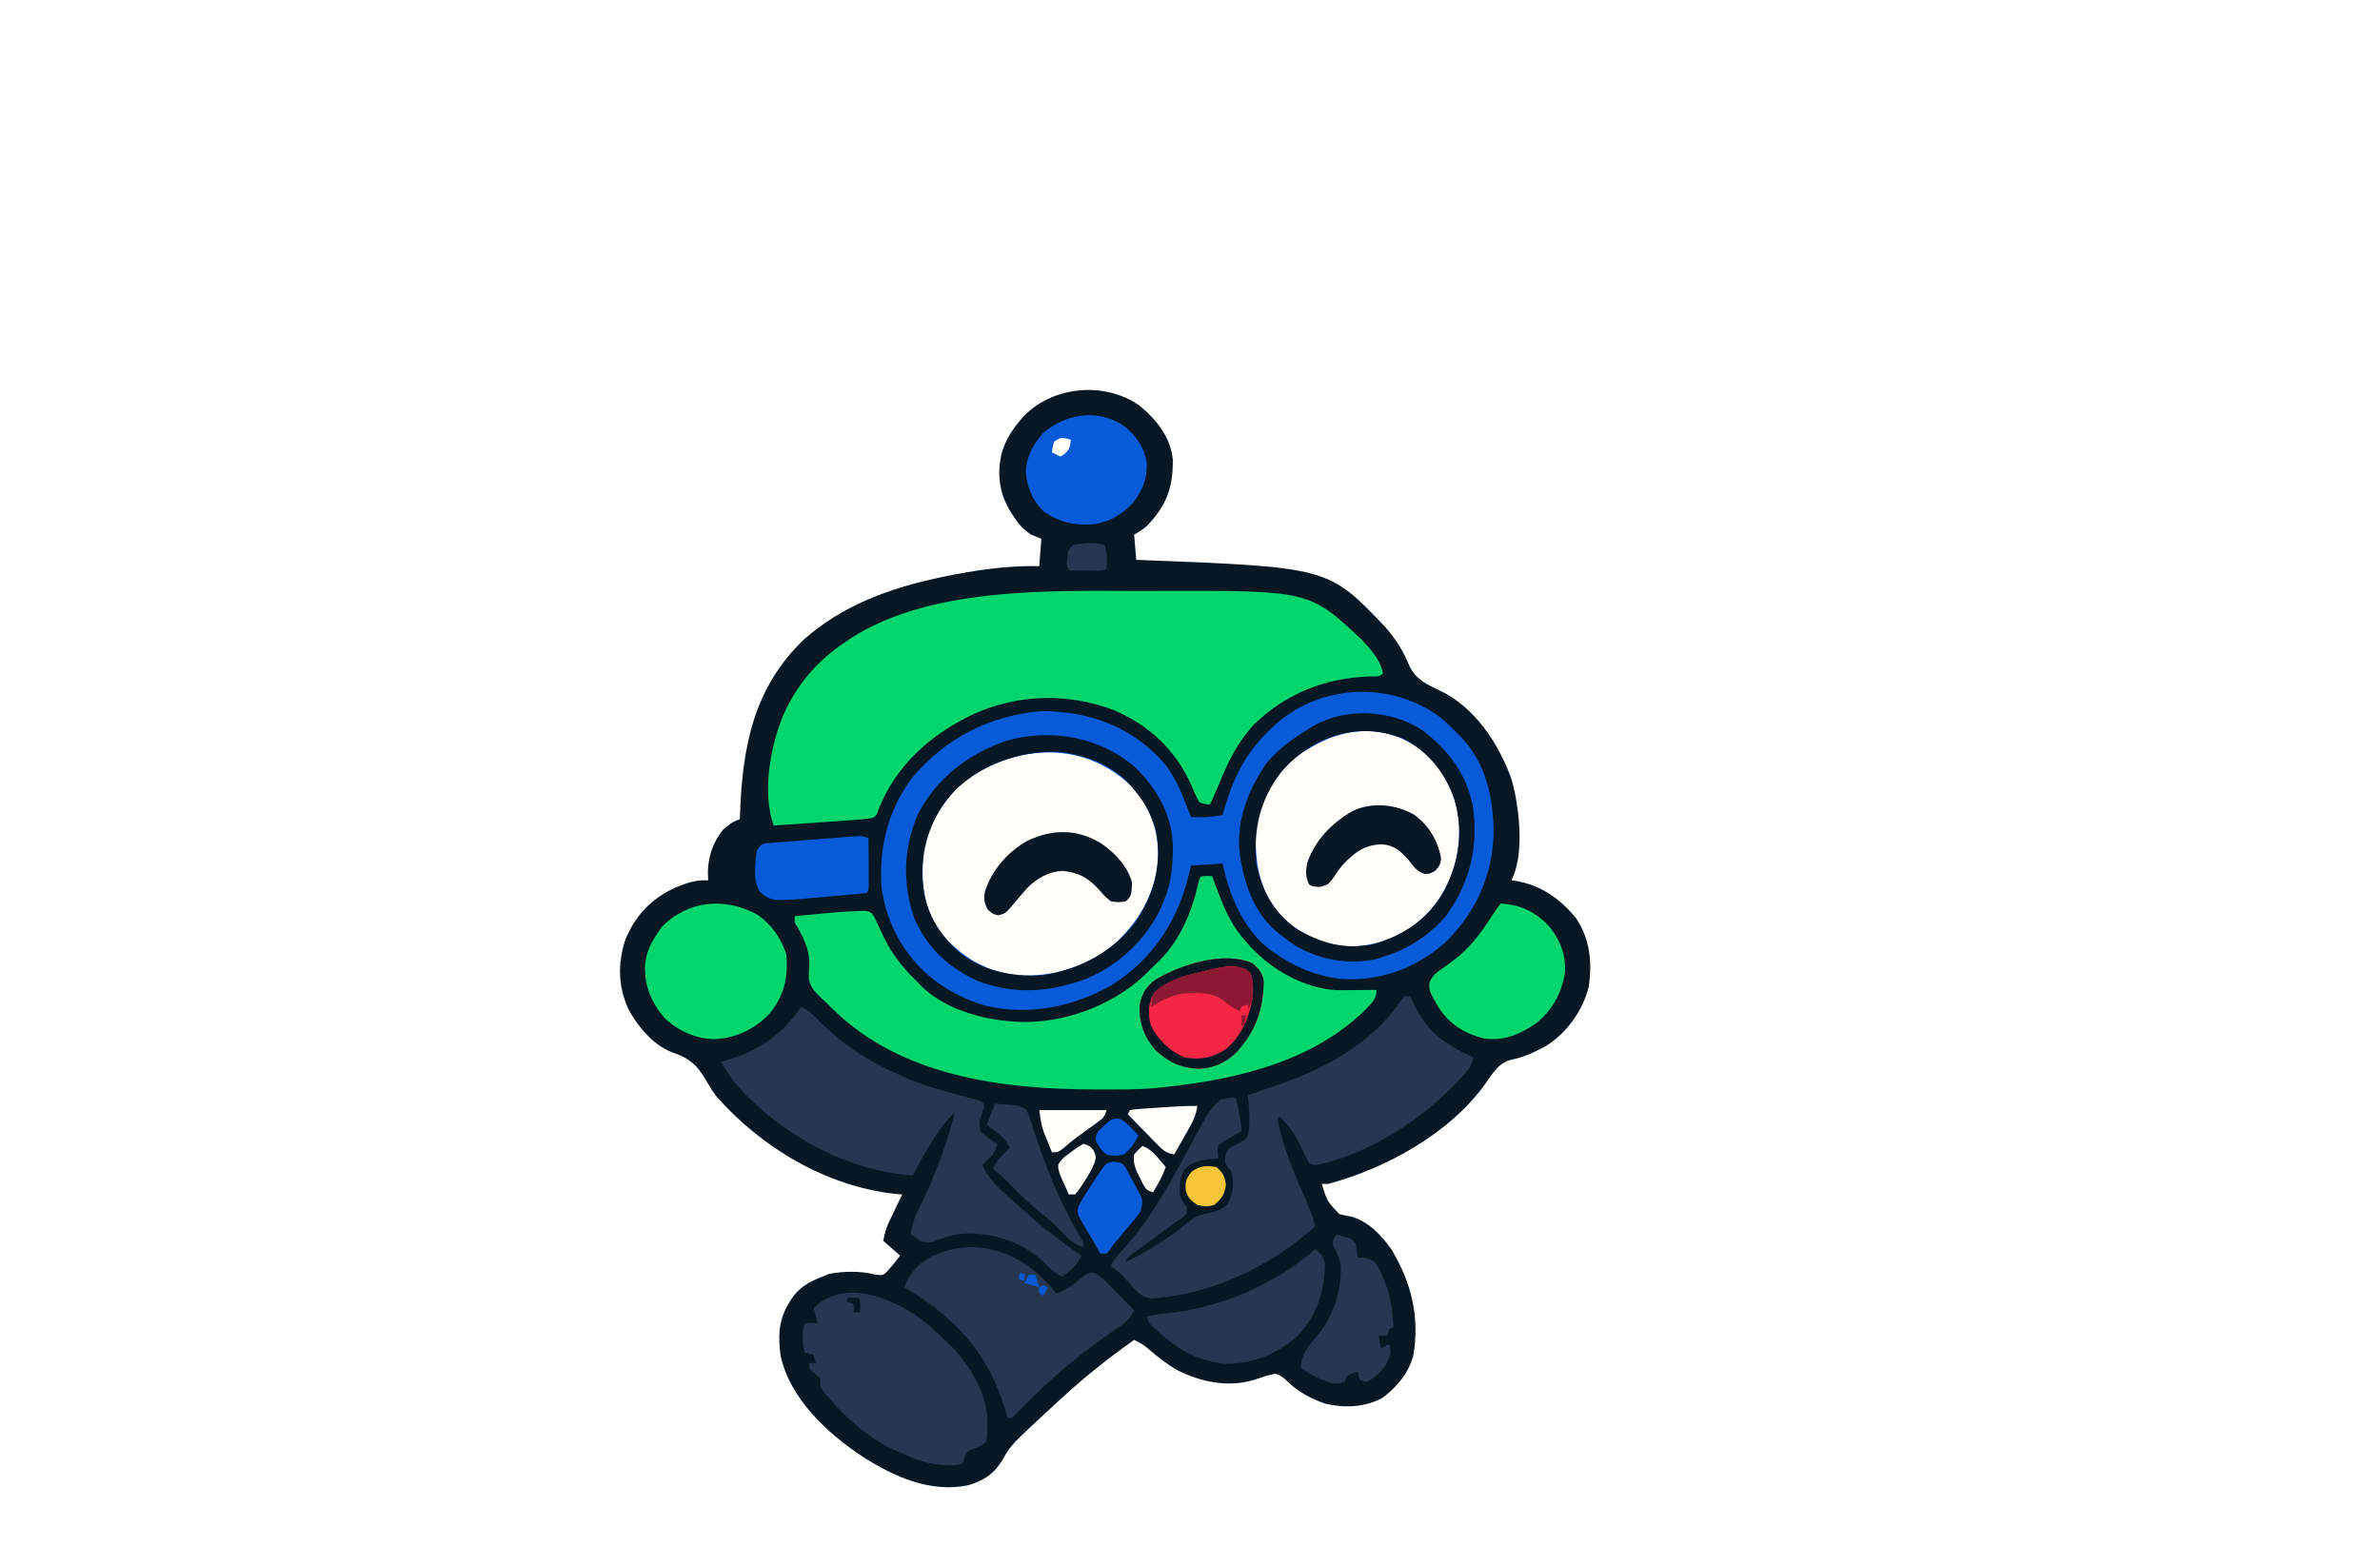
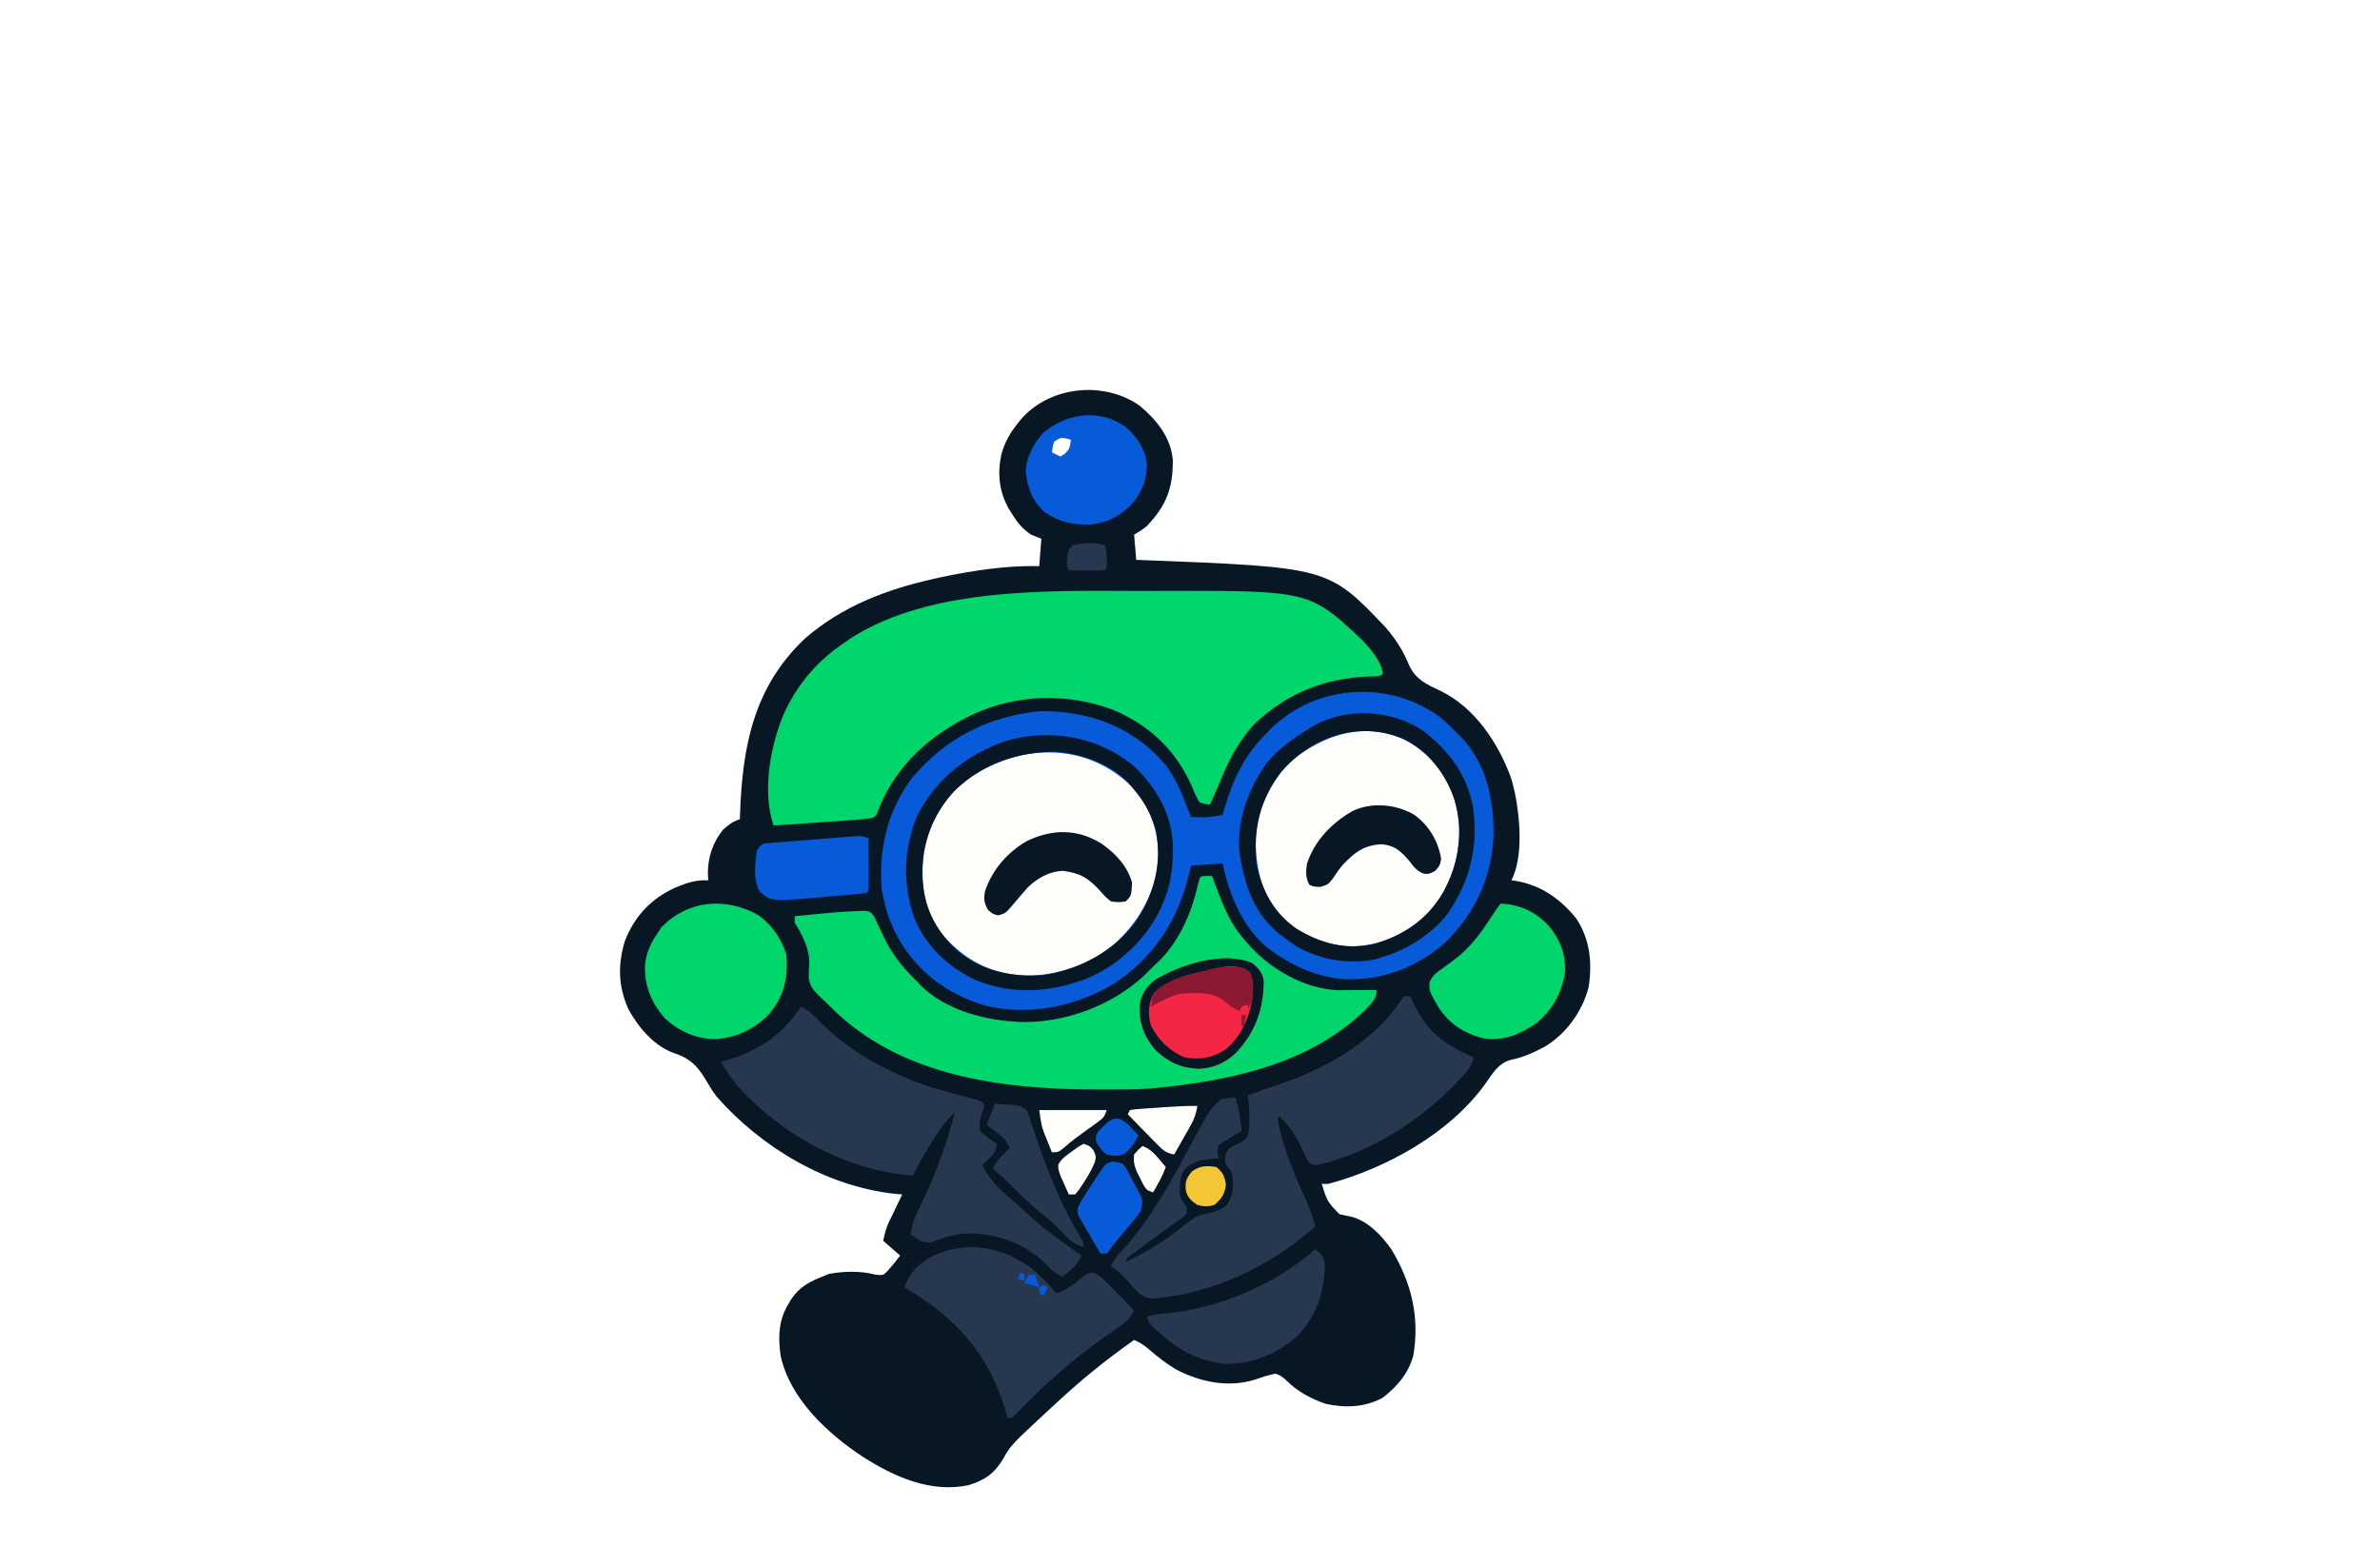
<svg xmlns="http://www.w3.org/2000/svg" viewBox="0 0 400 260" width="400" height="260">
  <path d="M 191.61 68.24 C 194.44 70.64 196.75 73.47 197.11 77.27 C 197.16 82.02 196.03 84.97 192.73 88.43 C 192.04 88.99 191.40 89.41 190.61 89.84 C 190.73 91.25 190.84 92.65 190.96 94.09 C 191.59 94.12 191.59 94.12 192.23 94.14 C 223.26 95.35 223.26 95.35 232.83 105.39 C 234.57 107.40 235.85 109.39 236.85 111.86 C 237.99 114.25 239.78 115.01 242.05 116.09 C 247.87 118.88 251.84 124.91 253.99 130.83 C 254.14 131.34 254.27 131.85 254.39 132.36 C 254.46 132.66 254.53 132.96 254.61 133.28 C 255.46 137.53 256.03 143.96 254.03 147.95 C 254.25 147.98 254.47 148.01 254.70 148.04 C 258.94 148.75 262.18 151.00 264.89 154.33 C 267.24 157.82 267.64 161.84 266.99 165.93 C 265.96 169.97 263.19 173.80 259.61 175.92 C 257.77 176.90 256.00 177.72 253.95 178.12 C 251.81 178.68 250.86 180.43 249.65 182.13 C 243.63 190.50 233.00 196.36 223.21 198.98 C 222.86 198.98 222.51 198.98 222.14 198.98 C 223.06 201.92 223.06 201.92 225.09 204.05 C 225.69 204.20 226.29 204.33 226.90 204.44 C 229.82 205.09 232.18 207.61 233.84 209.96 C 237.21 215.53 238.65 221.39 237.52 227.88 C 236.64 230.94 234.85 232.99 232.38 234.92 C 229.41 236.53 226.09 236.66 222.82 235.94 C 220.42 235.13 218.05 233.87 216.26 232.06 C 215.61 231.45 215.20 231.12 214.35 230.87 C 213.12 231.11 211.98 231.50 210.79 231.90 C 206.44 233.23 201.86 232.29 197.90 230.29 C 196.06 229.25 194.48 227.98 192.88 226.60 C 192.14 225.99 191.48 225.58 190.61 225.20 C 186.00 228.43 181.62 231.99 177.50 235.83 C 177.29 236.02 177.09 236.21 176.88 236.40 C 176.17 237.05 175.48 237.70 174.78 238.35 C 174.56 238.55 174.34 238.76 174.11 238.97 C 173.47 239.57 172.83 240.18 172.18 240.79 C 171.96 241.00 171.74 241.21 171.51 241.43 C 170.33 242.57 169.41 243.59 168.67 245.06 C 167.21 247.58 165.51 248.80 162.73 249.62 C 156.43 250.94 150.26 248.20 145.05 244.86 C 139.12 240.97 132.70 235.04 131.18 227.77 C 130.78 224.62 130.83 221.93 132.50 219.17 C 132.65 218.92 132.79 218.67 132.94 218.41 C 134.29 216.36 135.92 215.46 138.17 214.57 C 138.55 214.41 138.93 214.26 139.32 214.10 C 141.89 213.63 144.63 213.57 147.16 214.23 C 148.46 214.35 148.46 214.35 149.24 213.53 C 149.97 212.72 150.64 211.90 151.28 211.02 C 150.34 210.20 149.41 209.39 148.44 208.54 C 148.71 207.23 148.90 206.43 149.45 205.28 C 149.58 205.01 149.71 204.75 149.84 204.48 C 149.97 204.20 150.10 203.93 150.24 203.65 C 150.44 203.23 150.44 203.23 150.64 202.80 C 150.97 202.12 151.30 201.43 151.63 200.75 C 151.19 200.71 150.75 200.67 150.29 200.63 C 138.81 199.34 127.96 192.85 120.42 184.28 C 119.89 183.58 119.45 182.91 119.01 182.15 C 117.49 179.51 116.33 178.00 113.32 177.00 C 109.96 175.85 107.26 172.65 105.62 169.61 C 103.89 165.83 103.80 161.99 105.06 158.05 C 106.72 153.89 109.44 151.05 113.48 149.18 C 115.41 148.39 116.93 147.85 119.03 147.95 C 119.00 147.36 119.00 147.36 118.97 146.76 C 118.97 144.07 119.82 141.54 121.51 139.45 C 122.48 138.58 123.12 138.09 124.35 137.68 C 124.36 137.46 124.36 137.23 124.37 137.01 C 124.75 125.54 126.64 115.46 135.30 107.30 C 141.58 101.86 148.94 99.08 156.95 97.28 C 157.39 97.18 157.84 97.08 158.29 96.98 C 163.57 95.89 169.27 94.99 174.66 95.16 C 174.78 93.64 174.90 92.12 175.02 90.55 C 174.43 90.32 173.85 90.08 173.25 89.84 C 171.88 88.89 171.04 87.91 170.17 86.50 C 169.96 86.17 169.76 85.84 169.54 85.50 C 167.91 82.59 167.60 79.57 168.31 76.31 C 168.90 74.27 169.78 72.70 171.12 71.06 C 171.42 70.69 171.42 70.69 171.73 70.31 C 176.64 64.83 185.68 63.99 191.61 68.24 Z" fill="#081724" />
  <path d="M 242.29 120.73 C 243.18 121.51 244.01 122.31 244.82 123.15 C 245.17 123.49 245.17 123.49 245.51 123.83 C 249.81 128.34 251.07 134.31 251.01 140.32 C 250.79 147.43 247.83 153.70 242.70 158.58 C 237.70 162.87 231.76 164.99 225.19 164.52 C 220.91 163.94 217.51 162.48 214.00 160.00 C 213.79 159.85 213.58 159.71 213.37 159.56 C 208.98 156.20 206.54 150.37 205.49 145.12 C 203.74 145.23 201.99 145.35 200.18 145.47 C 199.98 146.26 199.78 147.05 199.58 147.86 C 197.62 155.30 193.42 161.41 186.85 165.55 C 180.36 169.24 172.83 170.79 165.50 168.99 C 159.13 167.05 154.01 163.27 150.81 157.39 C 149.70 155.26 148.90 153.16 148.45 150.79 C 148.36 150.39 148.28 149.99 148.20 149.57 C 147.60 142.71 149.18 136.10 153.41 130.59 C 159.01 124.00 166.31 120.30 174.91 119.52 C 175.79 119.49 176.63 119.53 177.50 119.60 C 177.90 119.64 178.31 119.67 178.72 119.71 C 185.57 120.44 191.45 123.30 195.93 128.60 C 197.52 130.75 198.52 133.05 199.47 135.55 C 199.70 136.14 199.94 136.73 200.18 137.32 C 200.66 137.33 201.15 137.34 201.64 137.35 C 201.91 137.35 202.18 137.35 202.46 137.36 C 203.49 137.32 204.48 137.15 205.49 136.97 C 205.64 136.44 205.64 136.44 205.79 135.89 C 207.23 130.92 209.20 126.84 212.93 123.15 C 213.29 122.78 213.29 122.78 213.66 122.40 C 221.40 114.91 233.71 114.21 242.29 120.73 Z" fill="#075BD8" />
  <path d="M 191.20 99.32 C 192.45 99.32 193.69 99.32 194.94 99.31 C 220.04 99.25 220.04 99.25 228.86 107.50 C 230.35 109.09 232.10 111.00 232.42 113.23 C 231.80 113.85 230.96 113.65 230.13 113.69 C 222.66 113.97 216.23 116.51 210.79 121.72 C 208.01 124.73 206.27 128.22 204.79 132.01 C 204.32 133.07 203.85 134.14 203.37 135.20 C 202.55 135.17 202.55 135.17 201.60 134.84 C 201.11 134.02 200.77 133.29 200.42 132.41 C 197.74 126.17 193.32 121.96 187.08 119.30 C 179.38 116.43 171.05 116.64 163.55 120.05 C 156.47 123.40 150.61 128.57 147.67 135.99 C 147.59 136.25 147.50 136.49 147.41 136.75 C 147.03 137.32 147.03 137.32 146.34 137.52 C 144.81 137.74 143.29 137.84 141.75 137.94 C 141.41 137.97 141.08 137.99 140.73 138.01 C 139.66 138.09 138.60 138.16 137.53 138.23 C 136.80 138.28 136.08 138.33 135.35 138.38 C 133.57 138.50 131.80 138.62 130.02 138.74 C 127.99 132.99 129.54 124.73 132.03 119.33 C 134.39 114.52 137.59 110.89 142.07 107.91 C 142.38 107.70 142.70 107.48 143.02 107.25 C 156.30 98.73 176.03 99.27 191.20 99.32 Z" fill="#00D66B" />
  <path d="M 202.86 147.22 C 203.29 147.23 203.29 147.23 203.72 147.24 C 203.85 147.61 203.98 147.97 204.12 148.35 C 204.34 148.93 204.56 149.50 204.78 150.08 C 204.93 150.47 205.09 150.86 205.24 151.26 C 206.32 153.92 207.45 156.11 209.39 158.23 C 209.65 158.52 209.90 158.81 210.16 159.11 C 213.84 163.07 219.30 166.17 224.80 166.42 C 225.11 166.42 225.41 166.42 225.72 166.41 C 226.05 166.41 226.38 166.41 226.72 166.41 C 227.06 166.41 227.40 166.40 227.75 166.40 C 228.10 166.40 228.44 166.40 228.80 166.39 C 229.65 166.39 230.51 166.38 231.36 166.38 C 231.36 167.98 230.47 168.62 229.42 169.76 C 220.53 178.44 207.87 181.40 195.93 182.68 C 195.65 182.71 195.37 182.74 195.09 182.78 C 191.69 183.15 188.27 183.10 184.85 183.10 C 184.52 183.10 184.19 183.10 183.85 183.10 C 168.41 183.06 151.39 180.90 139.89 169.52 C 139.72 169.35 139.55 169.18 139.37 169.00 C 138.92 168.54 138.44 168.11 137.96 167.67 C 136.86 166.60 136.12 165.86 135.91 164.30 C 135.92 163.57 135.96 162.85 136.01 162.12 C 136.10 159.45 134.88 157.27 133.56 155.04 C 133.56 154.69 133.56 154.34 133.56 153.98 C 141.29 153.23 141.29 153.23 144.46 153.11 C 144.80 153.10 145.14 153.09 145.49 153.07 C 146.32 153.27 146.32 153.27 146.89 154.00 C 147.36 154.99 147.83 155.99 148.29 156.99 C 149.77 160.19 151.59 162.53 154.12 164.96 C 154.33 165.20 154.55 165.43 154.78 165.67 C 158.68 169.56 165.07 171.38 170.41 171.69 C 170.67 171.71 170.92 171.73 171.19 171.75 C 178.64 172.04 186.64 169.13 192.12 164.12 C 192.80 163.46 193.48 162.80 194.15 162.13 C 194.41 161.88 194.67 161.63 194.94 161.38 C 198.35 157.89 200.30 153.27 201.36 148.58 C 201.68 147.25 201.68 147.25 202.86 147.22 Z" fill="#00D66B" />
  <path d="M 189.50 131.53 C 192.94 134.78 194.54 138.79 194.68 143.52 C 194.51 149.34 191.89 154.23 187.77 158.23 C 183.49 162.10 177.73 164.03 172.02 163.97 C 166.36 163.63 162.20 161.32 158.43 157.16 C 155.19 153.14 154.78 148.32 155.18 143.35 C 156.14 138.15 158.88 133.57 163.23 130.51 C 171.53 125.15 181.84 124.74 189.50 131.53 Z" fill="#FFFEFA" />
  <path d="M 235.96 167.44 C 236.32 167.44 236.67 167.44 237.03 167.44 C 237.25 167.93 237.25 167.93 237.48 168.44 C 239.87 173.54 242.61 175.39 247.66 177.72 C 247.35 179.28 246.49 180.18 245.42 181.30 C 245.13 181.61 245.13 181.61 244.84 181.92 C 238.68 188.37 230.22 193.80 221.44 195.79 C 220.66 195.80 220.66 195.80 220.02 195.43 C 219.57 194.66 219.20 193.93 218.85 193.11 C 217.86 190.98 216.75 189.29 215.06 187.64 C 214.94 187.75 214.83 187.87 214.70 187.99 C 215.57 192.59 217.27 196.77 219.20 201.02 C 219.95 202.66 220.55 204.33 221.08 206.06 C 213.99 212.49 204.48 217.18 194.86 218.11 C 194.26 218.18 194.26 218.18 193.64 218.26 C 191.91 218.06 191.30 217.31 190.19 216.05 C 189.83 215.67 189.47 215.28 189.11 214.89 C 188.86 214.62 188.86 214.62 188.60 214.34 C 188.02 213.75 187.40 213.26 186.71 212.80 C 187.22 211.63 187.86 210.89 188.75 209.98 C 193.76 204.50 197.30 197.62 200.81 191.13 C 200.97 190.84 201.13 190.55 201.29 190.25 C 201.59 189.71 201.88 189.16 202.17 188.62 C 202.98 187.12 203.81 185.92 205.14 184.80 C 206.49 184.52 206.49 184.52 207.62 184.45 C 208.22 186.34 208.51 188.14 208.68 190.12 C 208.26 190.35 208.26 190.35 207.83 190.59 C 207.47 190.80 207.10 191.01 206.73 191.22 C 206.37 191.43 206.01 191.64 205.64 191.85 C 204.66 192.54 204.66 192.54 204.66 193.75 C 204.70 194.07 204.74 194.39 204.78 194.72 C 204.55 194.74 204.32 194.74 204.08 194.75 C 202.05 194.88 200.70 195.11 199.11 196.50 C 198.44 197.57 198.30 198.42 198.30 199.69 C 198.29 199.99 198.28 200.28 198.28 200.59 C 198.43 201.62 198.83 202.07 199.47 202.87 C 199.47 203.94 199.47 203.94 199.01 204.40 C 198.81 204.55 198.59 204.70 198.38 204.86 C 198.14 205.03 197.91 205.20 197.67 205.38 C 197.41 205.56 197.16 205.74 196.90 205.93 C 196.52 206.21 196.52 206.21 196.12 206.50 C 195.60 206.88 195.08 207.26 194.55 207.64 C 193.48 208.42 192.41 209.21 191.34 210.00 C 191.00 210.25 190.66 210.50 190.31 210.76 C 189.52 211.31 189.52 211.31 189.19 212.09 C 192.92 210.33 196.26 208.23 199.44 205.60 C 200.55 204.70 201.39 204.21 202.79 203.96 C 204.12 203.67 205.14 203.42 206.20 202.52 C 207.24 200.79 207.39 199.55 207.10 197.56 C 206.94 196.79 206.94 196.79 206.31 196.10 C 205.85 195.43 205.85 195.43 205.94 194.24 C 206.24 193.30 206.43 193.02 207.32 192.56 C 207.61 192.42 207.89 192.29 208.19 192.16 C 209.11 191.70 209.11 191.70 209.74 190.83 C 210.18 188.63 209.92 186.31 209.74 184.09 C 211.35 183.48 212.95 182.91 214.59 182.38 C 222.31 179.83 230.53 175.37 235.21 168.48 C 235.46 168.14 235.71 167.80 235.96 167.44 Z" fill="#26374F" />
  <path d="M 239.57 126.63 C 243.03 129.87 244.93 134.02 245.25 138.73 C 245.34 144.52 243.73 149.54 239.66 153.76 C 236.24 157.12 231.97 158.90 227.20 159.07 C 222.76 158.99 218.95 157.27 215.67 154.31 C 211.92 150.39 210.93 145.59 211.05 140.35 C 211.29 135.55 213.68 131.01 217.19 127.75 C 223.98 122.33 232.44 120.70 239.57 126.63 Z" fill="#FFFEFA" />
  <path d="M 134.63 169.21 C 135.89 169.74 136.62 170.47 137.55 171.47 C 141.44 175.42 145.87 178.32 150.93 180.55 C 151.33 180.74 151.73 180.92 152.15 181.11 C 155.41 182.50 158.76 183.43 162.19 184.32 C 162.75 184.47 162.75 184.47 163.31 184.62 C 163.82 184.75 163.82 184.75 164.33 184.88 C 165.10 185.16 165.10 185.16 165.45 185.87 C 165.29 186.35 165.29 186.35 165.12 186.84 C 164.59 188.46 164.59 188.46 164.74 190.12 C 165.61 190.95 166.56 191.61 167.58 192.24 C 167.37 193.43 167.02 193.99 166.14 194.81 C 165.85 195.09 165.85 195.09 165.55 195.37 C 165.40 195.51 165.25 195.65 165.10 195.79 C 166.27 198.41 168.57 200.41 170.73 202.24 C 171.56 202.94 172.36 203.68 173.16 204.43 C 175.85 206.85 178.80 208.94 181.75 211.02 C 181.26 212.16 180.72 212.81 179.76 213.59 C 179.53 213.78 179.31 213.96 179.08 214.15 C 178.91 214.29 178.74 214.43 178.56 214.57 C 177.50 214.10 176.83 213.60 176.06 212.73 C 172.48 209.09 167.97 207.38 162.91 207.30 C 160.75 207.31 159.01 207.79 157.04 208.62 C 156.24 208.90 156.24 208.90 155.00 208.68 C 154.11 208.19 154.11 208.19 153.05 207.48 C 153.25 205.69 153.87 204.27 154.67 202.68 C 157.12 197.63 159.10 192.37 160.49 186.93 C 159.16 188.18 158.12 189.49 157.15 191.05 C 156.95 191.37 156.95 191.37 156.74 191.70 C 155.54 193.60 154.44 195.56 153.41 197.56 C 142.39 196.78 131.62 190.88 124.24 182.83 C 123.04 181.45 122.08 180.01 121.16 178.43 C 121.64 178.30 121.64 178.30 122.14 178.18 C 127.49 176.62 131.51 173.89 134.63 169.21 Z" fill="#26374F" />
-   <path d="M 155.82 222.45 C 156.70 223.22 157.53 224.02 158.37 224.84 C 158.74 225.17 158.74 225.17 159.12 225.51 C 162.54 228.67 165.63 233.60 165.94 238.33 C 165.98 239.64 165.96 240.91 165.81 242.20 C 165.10 242.91 165.10 242.91 163.86 243.38 C 162.57 243.85 162.57 243.85 162.13 244.91 C 162.06 245.18 161.99 245.46 161.91 245.75 C 161.26 246.40 160.29 246.23 159.41 246.26 C 156.28 246.24 153.74 245.26 150.93 243.98 C 150.58 243.82 150.23 243.66 149.87 243.50 C 145.60 241.35 141.87 238.12 138.88 234.41 C 138.57 234.05 138.57 234.05 138.26 233.69 C 137.82 232.99 137.82 232.99 137.82 231.57 C 137.23 231.09 136.64 230.62 136.04 230.16 C 136.04 229.81 136.04 229.46 136.04 229.09 C 136.40 229.09 136.75 229.09 137.11 229.09 C 136.99 228.63 136.87 228.16 136.75 227.68 C 136.53 227.63 136.30 227.59 136.07 227.55 C 135.70 227.44 135.70 227.44 135.34 227.32 C 134.89 226.44 134.93 225.83 134.94 224.84 C 134.94 224.53 134.94 224.21 134.93 223.89 C 134.98 223.07 134.98 223.07 135.34 222.36 C 136.04 222.36 136.74 222.36 137.46 222.36 C 137.23 221.54 136.99 220.72 136.75 219.88 C 142.14 214.50 150.78 218.45 155.82 222.45 Z" fill="#26374F" />
  <path d="M 172.89 212.80 C 174.62 214.18 176.22 215.59 177.50 217.40 C 179.37 216.76 180.71 215.63 182.24 214.42 C 183.17 213.86 183.17 213.86 183.85 213.91 C 184.80 214.30 185.32 214.83 186.04 215.57 C 186.44 215.97 186.44 215.97 186.85 216.38 C 187.13 216.67 187.40 216.96 187.69 217.25 C 187.97 217.53 188.25 217.82 188.54 218.11 C 189.23 218.82 189.92 219.53 190.61 220.24 C 189.95 221.71 189.00 222.39 187.69 223.27 C 187.23 223.58 186.78 223.90 186.33 224.22 C 186.10 224.38 185.87 224.54 185.63 224.71 C 180.56 228.31 175.79 232.42 171.49 236.90 C 171.02 237.38 170.54 237.85 170.06 238.31 C 169.83 238.31 169.59 238.31 169.35 238.31 C 169.19 237.77 169.19 237.77 169.04 237.22 C 166.18 227.49 160.60 221.43 151.99 216.34 C 152.81 213.98 154.36 212.39 156.53 211.17 C 162.26 208.52 167.67 209.35 172.89 212.80 Z" fill="#26374F" />
  <path d="M 127.41 153.79 C 129.72 155.44 131.25 157.66 132.15 160.36 C 132.51 164.24 131.81 167.35 129.31 170.39 C 126.84 172.96 123.63 174.51 120.05 174.64 C 116.88 174.59 113.84 173.20 111.60 170.99 C 109.39 168.37 108.26 165.54 108.41 162.10 C 108.65 160.03 109.35 158.52 110.53 156.81 C 110.74 156.50 110.94 156.18 111.15 155.86 C 115.60 151.28 121.91 150.71 127.41 153.79 Z" fill="#00D66B" />
  <path d="M 190.79 128.97 C 194.49 132.56 197.03 137.05 197.12 142.31 C 197.12 145.60 196.87 148.42 195.57 151.50 C 195.44 151.81 195.32 152.12 195.18 152.44 C 192.74 157.80 187.95 162.32 182.50 164.52 C 176.43 166.79 170.27 167.22 164.16 164.80 C 159.36 162.56 155.71 159.20 153.64 154.25 C 151.64 148.47 151.84 142.55 154.23 136.93 C 157.37 130.84 162.59 126.80 169.00 124.54 C 176.51 122.36 184.81 123.77 190.79 128.97 Z M 160.53 132.80 C 156.69 136.87 154.94 141.81 155.01 147.36 C 155.21 152.40 157.21 156.28 160.83 159.72 C 164.89 163.24 170.12 164.23 175.37 163.90 C 181.47 162.92 187.21 159.88 190.91 154.86 C 194.02 150.23 195.30 145.15 194.28 139.62 C 193.53 136.94 192.39 134.85 190.61 132.72 C 190.41 132.46 190.20 132.21 189.99 131.95 C 186.91 128.51 182.12 126.70 177.58 126.35 C 171.14 126.28 165.24 128.34 160.53 132.80 Z" fill="#081724" />
  <path d="M 252.26 151.85 C 255.64 152.10 258.00 153.20 260.32 155.64 C 262.18 157.90 263.17 160.40 263.03 163.34 C 262.51 166.86 260.88 169.86 258.07 172.06 C 255.39 173.86 252.73 174.99 249.43 174.53 C 246.04 173.70 243.59 172.11 241.68 169.17 C 240.20 166.57 240.20 166.57 240.24 165.19 C 240.70 163.87 241.61 163.32 242.72 162.55 C 243.14 162.24 243.56 161.92 243.99 161.61 C 244.19 161.46 244.40 161.30 244.61 161.15 C 247.07 159.26 248.80 156.90 250.49 154.33 C 251.91 152.20 251.91 152.20 252.26 151.85 Z" fill="#00D66B" />
  <path d="M 239.15 122.80 C 243.07 125.81 246.14 129.57 247.30 134.49 C 247.37 134.74 247.43 134.98 247.50 135.24 C 248.57 142.04 247.12 148.18 243.13 153.80 C 240.47 157.03 236.76 159.45 232.78 160.71 C 232.35 160.85 231.93 161.00 231.49 161.15 C 226.81 162.18 222.20 161.40 218.00 159.13 C 217.22 158.63 216.49 158.10 215.77 157.52 C 215.55 157.36 215.34 157.20 215.11 157.04 C 210.74 153.62 209.11 148.64 208.33 143.35 C 207.74 137.88 209.84 132.54 212.96 128.14 C 214.96 125.76 217.40 124.07 220.02 122.44 C 220.27 122.29 220.52 122.13 220.78 121.97 C 226.37 118.84 233.86 119.27 239.15 122.80 Z M 215.30 129.78 C 211.74 134.50 210.65 139.30 211.16 145.12 C 212.00 149.64 214.12 153.42 217.89 156.10 C 222.05 158.54 225.99 159.66 230.81 158.69 C 235.66 157.32 239.91 154.54 242.48 150.11 C 245.19 145.10 246.05 140.01 244.45 134.43 C 242.96 130.03 240.14 126.39 235.96 124.21 C 228.43 121.04 220.52 123.71 215.30 129.78 Z" fill="#081724" />
  <path d="M 210.45 161.88 C 211.49 162.75 212.15 163.44 212.38 164.81 C 212.38 169.57 210.98 173.46 207.71 176.95 C 205.90 178.65 203.93 179.52 201.44 179.62 C 198.46 179.49 196.31 178.49 194.16 176.43 C 192.30 174.25 191.38 171.80 191.55 168.94 C 191.84 167.10 192.67 165.81 194.14 164.69 C 198.41 162.12 205.65 159.78 210.45 161.88 Z" fill="#F32643" />
  <path d="M 189.19 71.77 C 191.08 73.44 192.33 75.28 192.74 77.80 C 192.84 80.36 192.02 82.51 190.42 84.50 C 188.44 86.62 186.11 87.92 183.20 88.16 C 180.05 88.23 178.04 87.72 175.44 85.99 C 173.44 84.04 172.67 82.01 172.40 79.26 C 172.48 76.79 173.74 74.50 175.38 72.71 C 179.40 69.37 184.82 68.66 189.19 71.77 Z" fill="#075BD8" />
  <path d="M 221.08 209.96 C 222.04 210.75 222.46 211.16 222.68 212.40 C 222.59 217.07 221.41 220.87 218.21 224.38 C 214.78 227.56 210.35 229.36 205.67 229.20 C 201.65 228.73 198.42 227.11 195.41 224.47 C 195.09 224.18 195.09 224.18 194.75 223.90 C 193.14 222.50 193.14 222.50 192.74 221.30 C 193.74 220.97 194.62 220.86 195.67 220.77 C 204.82 219.94 214.13 215.96 221.08 209.96 Z" fill="#26374F" />
-   <path d="M 224.63 207.48 C 227.02 208.10 227.02 208.10 227.81 208.90 C 227.96 209.72 228.08 210.55 228.17 211.38 C 228.54 211.38 228.91 211.38 229.30 211.38 C 230.86 211.79 230.86 211.79 231.60 212.91 C 233.35 216.14 234.06 219.41 234.19 223.07 C 233.84 223.25 233.84 223.25 233.48 223.43 C 233.37 223.78 233.25 224.13 233.13 224.49 C 232.66 224.49 232.19 224.49 231.71 224.49 C 231.89 225.54 231.89 225.54 232.07 226.61 C 232.53 226.38 233.00 226.15 233.48 225.91 C 233.97 227.35 233.56 228.00 232.94 229.34 C 232.11 230.65 230.99 231.62 229.59 232.28 C 229.06 232.11 229.06 232.11 228.52 231.93 C 228.28 231.20 228.28 231.20 228.17 230.51 C 227.28 230.79 227.28 230.79 226.40 231.22 C 226.28 231.57 226.16 231.92 226.04 232.28 C 224.47 232.76 223.61 232.49 222.12 231.84 C 221.58 231.61 221.58 231.61 221.03 231.37 C 220.12 230.92 219.38 230.44 218.60 229.80 C 218.72 227.37 220.17 225.96 221.65 224.16 C 224.30 220.80 225.48 216.72 225.33 212.44 C 225.05 211.39 224.72 210.55 224.18 209.60 C 223.92 208.90 223.92 208.90 224.23 208.10 C 224.36 207.89 224.49 207.69 224.63 207.48 Z" fill="#26374F" />
  <path d="M 185.18 141.82 C 187.51 143.48 189.45 145.52 190.26 148.31 C 190.15 150.54 190.15 150.54 189.19 151.50 C 188.03 151.66 188.03 151.66 186.71 151.50 C 185.72 150.68 185.72 150.68 184.79 149.61 C 182.82 147.49 181.51 146.73 178.61 146.36 C 176.29 146.47 174.37 147.57 172.73 149.15 C 171.94 150.04 171.17 150.94 170.41 151.85 C 168.97 153.54 168.97 153.54 167.73 153.84 C 166.87 153.62 166.87 153.62 166.03 152.91 C 165.41 151.77 165.31 151.08 165.54 149.81 C 166.74 146.18 169.35 143.18 172.64 141.32 C 176.93 139.29 181.12 139.28 185.18 141.82 Z" fill="#081724" />
  <path d="M 145.96 140.87 C 145.98 142.34 145.98 143.80 145.99 145.27 C 145.99 145.69 145.99 146.11 146.00 146.55 C 146.00 146.94 146.00 147.34 146.00 147.75 C 146.00 148.12 146.00 148.49 146.00 148.87 C 145.96 149.72 145.96 149.72 145.61 150.08 C 144.76 150.19 143.92 150.27 143.07 150.34 C 142.68 150.38 142.68 150.38 142.28 150.42 C 141.73 150.46 141.18 150.51 140.63 150.56 C 139.80 150.63 138.97 150.71 138.14 150.78 C 129.68 151.53 129.68 151.53 127.70 149.88 C 126.52 147.89 126.91 145.21 127.19 142.99 C 127.89 141.93 127.89 141.93 128.62 141.74 C 129.06 141.71 129.06 141.71 129.52 141.67 C 129.86 141.64 130.19 141.61 130.54 141.58 C 130.91 141.56 131.27 141.53 131.65 141.50 C 132.02 141.47 132.39 141.44 132.78 141.41 C 133.57 141.34 134.36 141.28 135.15 141.22 C 136.37 141.13 137.58 141.03 138.80 140.93 C 139.57 140.87 140.33 140.81 141.10 140.75 C 141.47 140.72 141.83 140.69 142.21 140.66 C 142.71 140.62 142.71 140.62 143.23 140.59 C 143.53 140.56 143.82 140.54 144.13 140.52 C 144.90 140.51 144.90 140.51 145.96 140.87 Z" fill="#075BD8" />
  <path d="M 237.74 136.97 C 240.18 138.77 241.73 141.38 242.21 144.37 C 241.99 145.47 241.99 145.47 241.21 146.36 C 240.22 146.89 240.22 146.89 239.37 146.86 C 238.09 146.41 237.62 145.67 236.78 144.61 C 235.37 142.99 234.39 142.09 232.22 141.89 C 229.29 142.02 227.67 143.24 225.69 145.34 C 225.07 146.07 224.56 146.79 224.05 147.60 C 223.21 148.66 223.21 148.66 221.93 149.06 C 220.73 149.02 220.73 149.02 220.04 148.68 C 219.42 147.49 219.44 146.41 219.67 145.12 C 220.98 141.22 223.85 138.28 227.37 136.28 C 230.61 134.76 234.70 135.16 237.74 136.97 Z" fill="#081724" />
  <path d="M 167.22 185.51 C 167.91 185.55 168.60 185.60 169.28 185.65 C 169.67 185.67 170.05 185.69 170.44 185.72 C 171.48 185.87 171.48 185.87 172.54 186.57 C 172.91 187.39 172.91 187.39 173.24 188.42 C 173.43 188.99 173.43 188.99 173.62 189.57 C 173.75 189.98 173.89 190.38 174.02 190.81 C 175.92 196.44 178.00 201.76 180.99 206.91 C 182.11 208.83 182.11 208.83 182.11 209.61 C 180.59 209.12 179.78 208.44 178.70 207.28 C 177.49 206.03 176.27 204.90 174.91 203.83 C 173.09 202.38 171.47 200.79 169.85 199.13 C 168.91 198.16 167.99 197.27 166.87 196.50 C 167.45 194.98 168.55 194.06 169.70 192.95 C 169.18 191.65 168.47 191.04 167.36 190.21 C 167.07 189.99 166.78 189.77 166.48 189.55 C 166.26 189.38 166.04 189.22 165.81 189.06 C 166.27 187.89 166.74 186.72 167.22 185.51 Z" fill="#26374F" />
  <path d="M 187.16 195.23 C 188.48 195.43 188.48 195.43 188.98 195.94 C 189.46 196.70 189.86 197.47 190.26 198.27 C 190.43 198.57 190.60 198.87 190.77 199.18 C 192.18 201.77 192.18 201.77 191.67 203.58 C 191.23 204.28 191.23 204.28 190.67 204.95 C 190.46 205.19 190.26 205.43 190.06 205.68 C 189.84 205.93 189.63 206.18 189.42 206.44 C 189.00 206.94 188.58 207.44 188.17 207.94 C 187.98 208.16 187.80 208.37 187.61 208.60 C 187.05 209.26 187.05 209.26 186.53 210.04 C 186.36 210.25 186.18 210.46 186.00 210.67 C 185.65 210.67 185.30 210.67 184.94 210.67 C 184.27 209.53 183.61 208.39 182.95 207.24 C 182.75 206.91 182.56 206.59 182.36 206.26 C 182.10 205.79 182.10 205.79 181.83 205.31 C 181.66 205.02 181.49 204.73 181.32 204.44 C 181.04 203.58 181.04 203.58 181.29 202.68 C 181.72 201.87 182.16 201.10 182.66 200.33 C 182.83 200.07 183.01 199.80 183.18 199.53 C 183.36 199.26 183.54 198.99 183.72 198.71 C 183.90 198.43 184.08 198.16 184.27 197.87 C 185.84 195.46 185.84 195.46 187.16 195.23 Z" fill="#075BD8" />
  <path d="M 210.45 161.88 C 211.49 162.75 212.15 163.44 212.38 164.81 C 212.38 169.57 210.98 173.46 207.71 176.95 C 205.90 178.65 203.93 179.52 201.44 179.62 C 198.46 179.49 196.31 178.49 194.16 176.43 C 192.30 174.25 191.38 171.80 191.55 168.94 C 191.84 167.10 192.67 165.81 194.14 164.69 C 198.41 162.12 205.65 159.78 210.45 161.88 Z M 202.32 163.23 C 202.00 163.30 201.67 163.37 201.33 163.45 C 198.65 164.07 196.00 164.97 193.96 166.86 C 192.99 168.63 192.87 170.40 193.43 172.34 C 194.59 174.76 196.64 176.71 199.11 177.72 C 201.77 178.19 203.91 177.78 206.13 176.26 C 208.80 173.96 210.19 170.51 210.58 167.06 C 210.62 165.73 210.64 164.69 210.11 163.46 C 208.00 161.64 204.76 162.64 202.32 163.23 Z" fill="#081724" />
  <path d="M 209.39 162.83 C 210.30 163.60 210.42 164.03 210.58 165.19 C 210.58 165.52 210.57 165.86 210.56 166.20 C 210.56 166.53 210.56 166.87 210.56 167.21 C 210.45 168.16 210.23 168.75 209.74 169.57 C 209.74 169.33 209.74 169.10 209.74 168.86 C 208.64 169.09 208.64 169.09 208.33 169.92 C 207.33 169.50 206.69 169.02 205.85 168.31 C 203.83 166.67 201.28 166.82 198.77 166.98 C 196.84 167.27 195.12 168.26 193.44 169.21 C 193.69 167.20 193.69 167.20 194.66 166.16 C 197.10 164.37 199.96 163.73 202.86 163.08 C 203.28 162.98 203.28 162.98 203.71 162.88 C 205.63 162.48 207.47 162.30 209.39 162.83 Z M 208.68 170.63 C 208.91 170.63 209.15 170.63 209.39 170.63 C 209.27 171.21 209.16 171.80 209.04 172.40 C 208.92 172.40 208.80 172.40 208.68 172.40 C 208.68 171.82 208.68 171.23 208.68 170.63 Z" fill="#8C1831" />
  <path d="M 201.24 185.87 C 201.04 187.13 200.71 188.09 200.07 189.21 C 199.84 189.63 199.84 189.63 199.60 190.06 C 199.34 190.49 199.34 190.49 199.09 190.94 C 198.93 191.23 198.76 191.53 198.59 191.84 C 198.17 192.56 197.76 193.29 197.34 194.02 C 195.97 193.82 195.35 193.21 194.39 192.23 C 194.11 191.95 193.82 191.66 193.53 191.36 C 193.24 191.06 192.95 190.76 192.65 190.45 C 192.35 190.15 192.05 189.85 191.74 189.53 C 191.01 188.79 190.28 188.03 189.55 187.28 C 189.66 187.05 189.78 186.82 189.90 186.57 C 190.76 186.43 190.76 186.43 191.88 186.35 C 192.28 186.32 192.69 186.29 193.10 186.26 C 193.74 186.22 193.74 186.22 194.40 186.18 C 195.03 186.13 195.03 186.13 195.67 186.08 C 197.53 185.95 199.37 185.85 201.24 185.87 Z" fill="#FFFEFA" />
  <path d="M 174.67 186.57 C 178.41 186.57 182.15 186.57 186.00 186.57 C 185.61 187.75 185.41 187.91 184.45 188.61 C 184.08 188.88 184.08 188.88 183.71 189.16 C 183.45 189.34 183.19 189.53 182.92 189.72 C 182.42 190.09 181.92 190.45 181.42 190.82 C 181.05 191.09 181.05 191.09 180.68 191.36 C 180.03 191.85 179.41 192.37 178.80 192.91 C 177.85 193.66 177.85 193.66 176.79 193.66 C 176.50 192.95 176.21 192.23 175.93 191.51 C 175.69 190.92 175.69 190.92 175.44 190.31 C 175.02 189.06 175.02 189.06 174.67 186.57 Z" fill="#FFFEFA" />
  <path d="M 204.43 196.14 C 205.57 197.08 205.81 197.68 206.04 199.13 C 205.79 200.78 205.34 201.44 204.07 202.52 C 203.06 202.81 202.25 202.79 201.24 202.52 C 200.18 201.81 199.62 201.31 199.29 200.06 C 199.16 198.57 199.37 198.03 200.35 196.85 C 201.74 195.89 202.79 195.88 204.43 196.14 Z" fill="#F4C637" />
  <path d="M 182.11 192.24 C 183.17 192.60 183.17 192.60 183.81 193.37 C 184.23 194.37 184.23 194.37 183.99 195.36 C 183.48 196.60 182.87 197.64 182.13 198.76 C 181.88 199.13 181.64 199.50 181.39 199.89 C 181.16 200.17 180.93 200.46 180.69 200.75 C 180.34 200.75 179.99 200.75 179.63 200.75 C 179.32 200.07 179.02 199.39 178.72 198.71 C 178.46 198.14 178.46 198.14 178.21 197.57 C 177.85 196.50 177.85 196.50 177.86 195.74 C 178.40 194.72 179.18 194.22 180.11 193.55 C 180.63 193.17 180.63 193.17 181.16 192.78 C 181.48 192.60 181.78 192.42 182.11 192.24 Z" fill="#FFFEFA" />
  <path d="M 188.14 188.03 C 189.01 188.42 189.51 188.92 190.17 189.61 C 190.39 189.84 190.60 190.06 190.83 190.30 C 190.99 190.47 191.15 190.65 191.32 190.83 C 190.68 192.18 190.04 193.08 188.84 194.02 C 187.83 194.29 187.01 194.30 186.00 194.02 C 185.10 193.38 184.81 192.88 184.23 191.89 C 184.12 191.01 184.12 191.01 184.59 190.12 C 186.81 187.96 186.81 187.96 188.14 188.03 Z" fill="#075BD8" />
  <path d="M 185.65 91.61 C 186.11 92.99 186.05 94.06 186.00 95.51 C 185.65 95.87 185.65 95.87 184.30 95.90 C 183.74 95.90 183.18 95.89 182.62 95.89 C 182.33 95.89 182.04 95.88 181.75 95.88 C 181.04 95.88 180.33 95.87 179.63 95.87 C 179.21 95.03 179.27 94.66 179.38 93.74 C 179.42 93.37 179.42 93.37 179.47 92.99 C 179.63 92.32 179.63 92.32 180.33 91.61 C 182.10 91.26 183.91 91.09 185.65 91.61 Z" fill="#26374F" />
  <path d="M 192.03 192.60 C 193.25 193.11 193.93 193.76 194.77 194.77 C 194.99 195.03 195.21 195.28 195.43 195.55 C 195.68 195.84 195.68 195.84 195.93 196.14 C 195.37 197.67 194.62 199.00 193.80 200.39 C 192.74 200.04 192.74 200.04 192.17 199.14 C 191.98 198.76 191.80 198.39 191.61 198.00 C 191.33 197.45 191.33 197.45 191.04 196.88 C 190.62 195.81 190.46 195.15 190.61 194.02 C 191.32 193.20 191.32 193.20 192.03 192.60 Z" fill="#FFFEFA" />
  <path d="M 179.16 73.68 C 179.43 73.75 179.70 73.82 179.98 73.90 C 179.86 75.05 179.78 75.53 178.90 76.31 C 178.67 76.45 178.44 76.59 178.21 76.73 C 177.74 76.50 177.27 76.26 176.79 76.02 C 176.90 75.18 176.90 75.18 177.14 74.25 C 178.21 73.54 178.21 73.54 179.16 73.68 Z" fill="#FFFEFA" />
  <path d="M 171.48 213.86 C 171.71 213.98 171.94 214.09 172.19 214.21 C 172.19 214.56 172.19 214.91 172.19 215.28 C 171.83 215.16 171.48 215.04 171.12 214.92 C 171.24 214.57 171.36 214.22 171.48 213.86 Z M 172.89 214.21 C 173.24 214.21 173.60 214.21 173.96 214.21 C 174.19 214.91 174.42 215.62 174.67 216.34 C 173.85 216.10 173.03 215.87 172.19 215.63 C 172.42 215.16 172.65 214.69 172.89 214.21 Z M 174.67 215.63 C 175.37 215.98 175.37 215.98 175.37 215.98 Z M 175.37 215.98 C 175.61 216.10 175.84 216.22 176.08 216.34 C 175.85 216.81 175.61 217.27 175.37 217.76 C 175.14 217.64 174.91 217.52 174.67 217.40 C 174.67 217.05 174.67 216.70 174.67 216.34 C 174.90 216.22 175.13 216.10 175.37 215.98 Z" fill="#075BD8" />
-   <path d="M 142.42 218.11 C 143.01 218.10 143.60 218.10 144.19 218.11 C 144.55 218.46 144.55 218.46 144.57 219.55 C 144.56 219.89 144.55 220.24 144.55 220.59 C 144.20 220.59 143.85 220.59 143.48 220.59 C 143.48 220.12 143.48 219.66 143.48 219.17 C 143.13 219.06 142.78 218.94 142.42 218.82 C 142.42 218.59 142.42 218.35 142.42 218.11 Z" fill="#081724" />
</svg>
